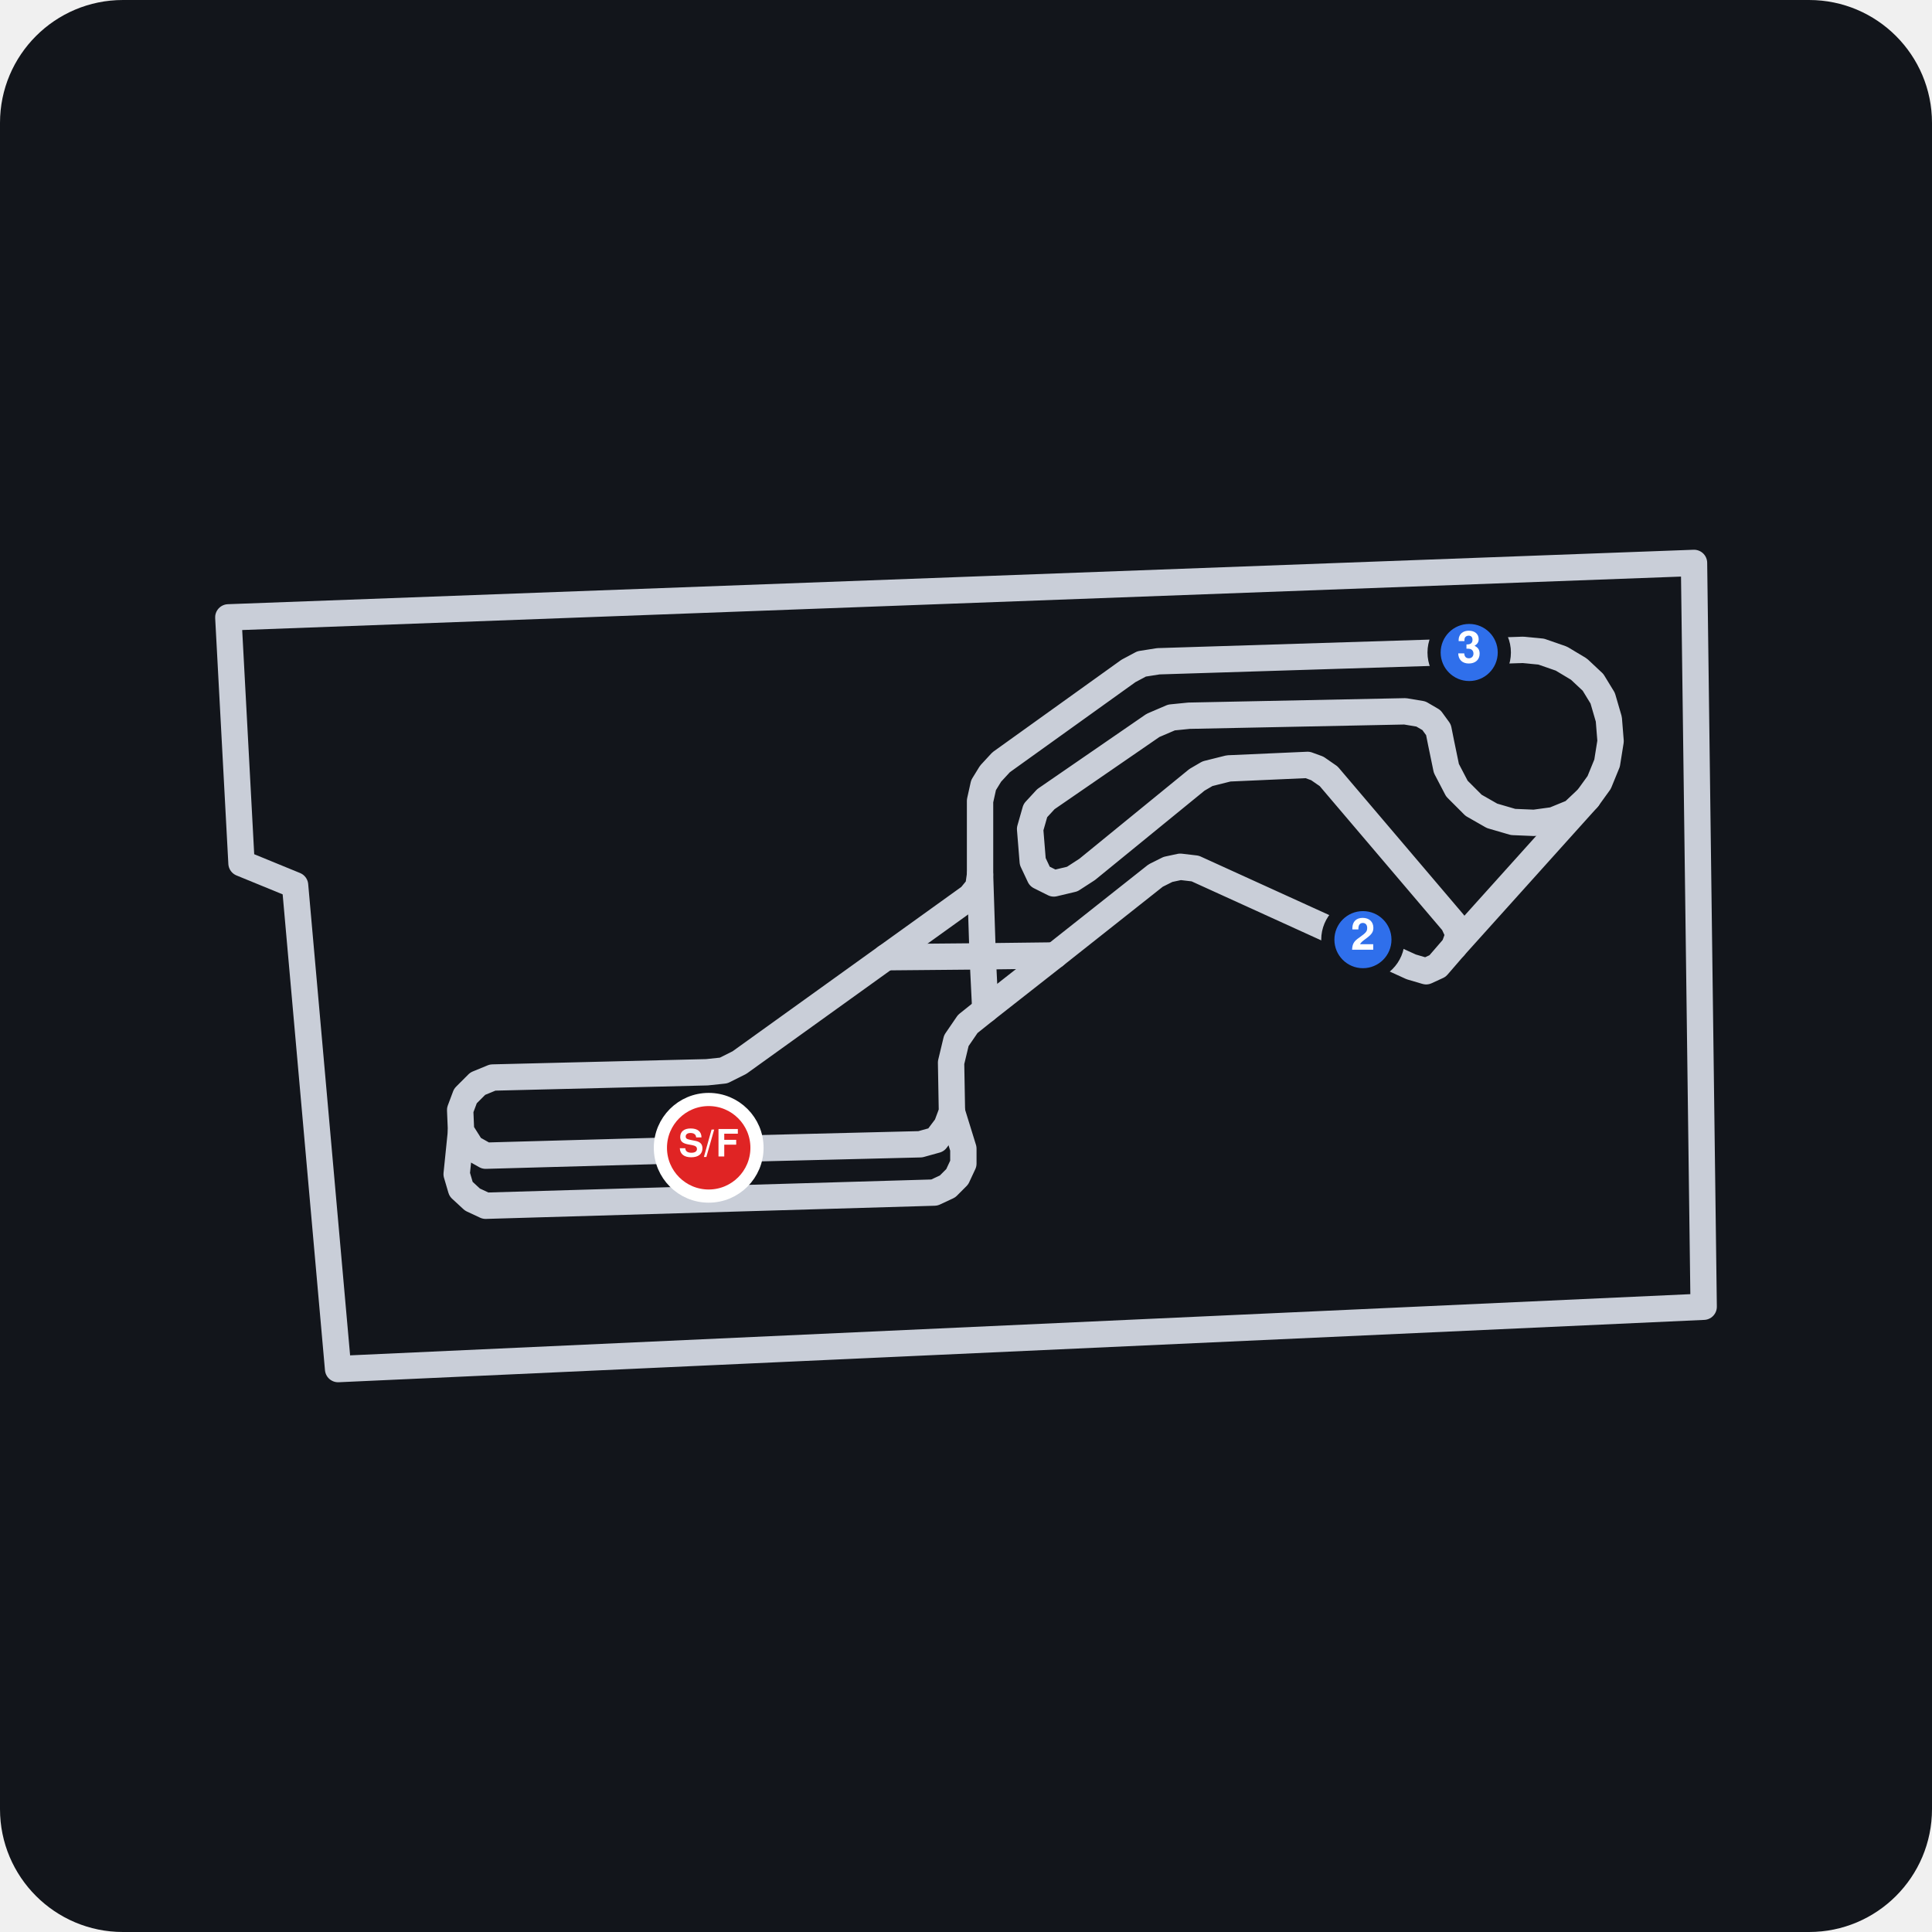
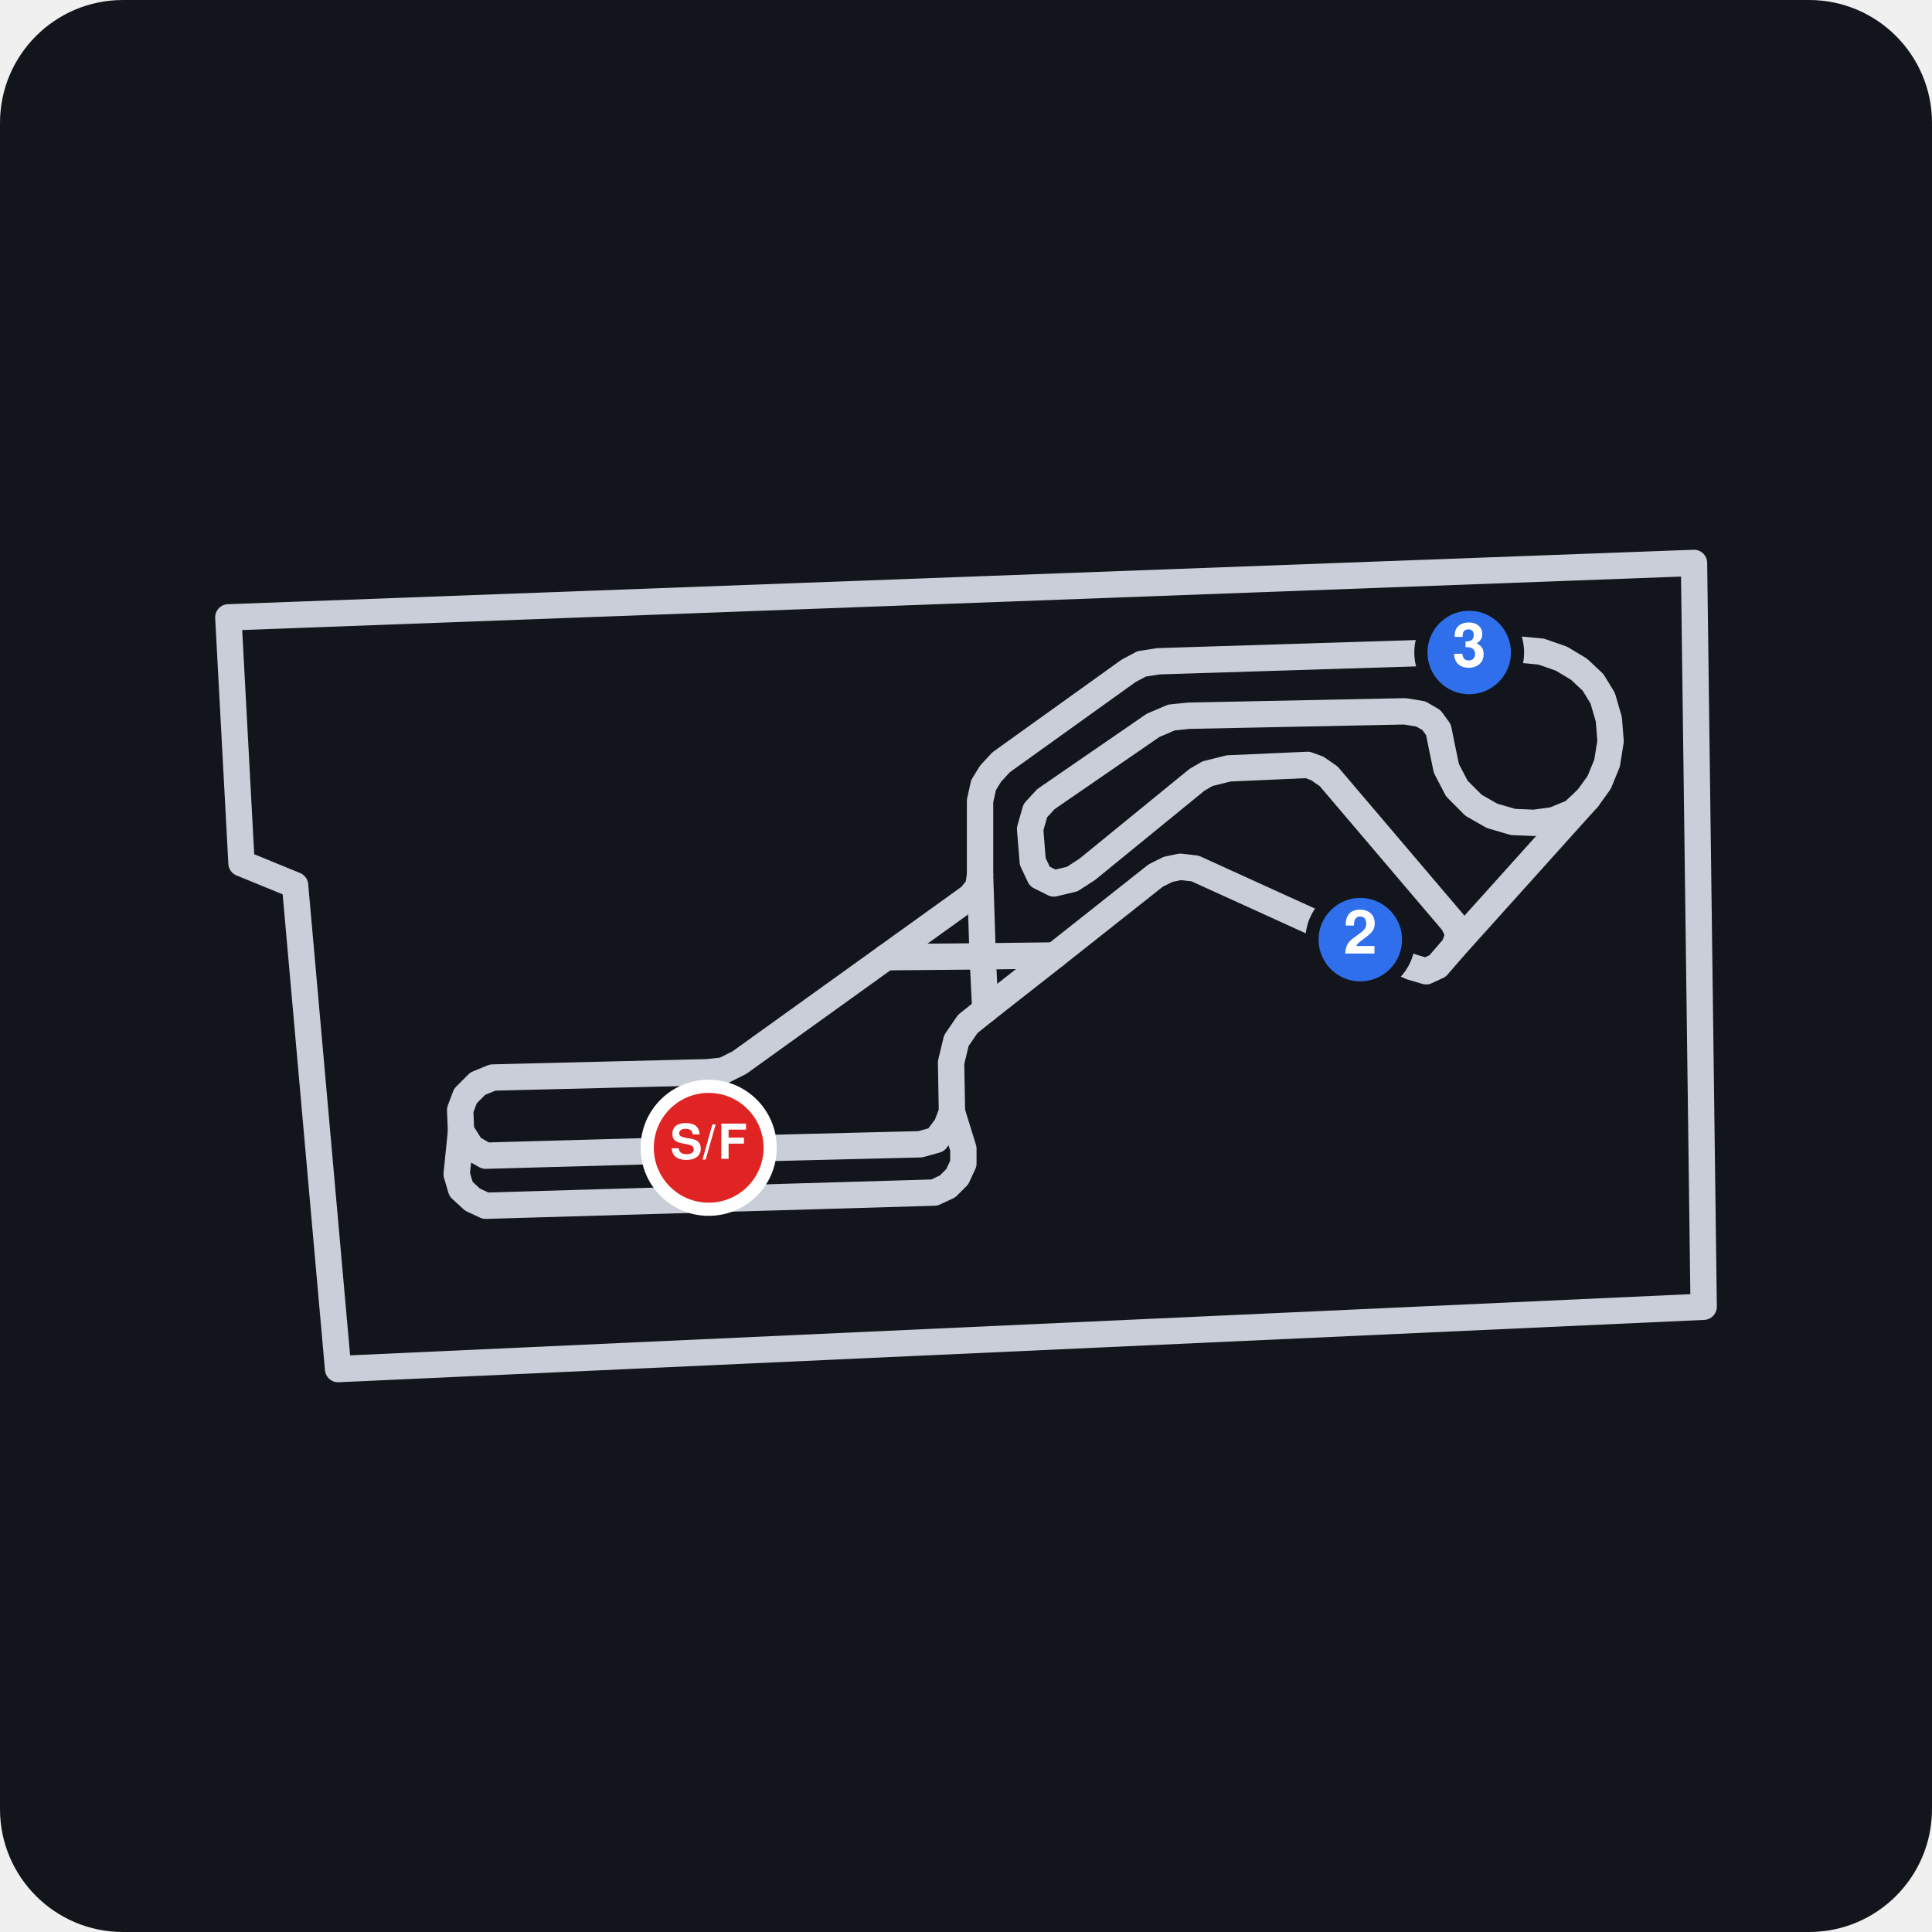
<svg xmlns="http://www.w3.org/2000/svg" viewBox="0 0 220 220">
  <rect width="220" height="220" rx="14" fill="#12151b" />
  <path d="M80.5,130.9 L55.3,131.6 L53.7,130.7 L52.5,128.8 L52.4,126.4 L53.0,124.8 L54.4,123.4 L56.1,122.7 L80.5,122.1 L82.4,121.9 L84.2,121.0 L100.9,109.0 L110.5,102.1 L111.4,101.0 L111.6,99.6 L111.6,91.2 L112.0,89.4 L112.8,88.1 L114.0,86.8 L128.5,76.4 L130.0,75.6 L131.9,75.3 L173.4,74.0 L175.5,74.2 L177.8,75.0 L179.8,76.2 L181.4,77.7 L182.5,79.5 L183.2,81.9 L183.4,84.4 L183.0,86.9 L182.1,89.1 L180.8,90.9 L179.1,92.5 L176.9,93.4 L174.7,93.7 L172.3,93.6 L169.9,92.9 L167.8,91.7 L165.9,89.8 L164.7,87.5 L164.1,84.6 L163.8,83.1 L163.0,82.0 L161.8,81.3 L160.0,81.0 L135.4,81.5 L133.4,81.7 L131.3,82.6 L119.1,91.0 L117.9,92.3 L117.3,94.4 L117.6,98.1 L118.4,99.8 L120.0,100.6 L122.1,100.1 L123.8,99.0 L136.3,88.8 L137.5,88.1 L139.9,87.5 L148.9,87.1 L150.0,87.5 L151.3,88.4 L165.5,105.1 L166.1,106.4 L165.6,107.8 L163.7,110.0 L162.4,110.6 L160.7,110.1 L136.1,98.9 L134.4,98.7 L133.0,99.0 L131.6,99.7 L120.1,108.8 L112.2,115.0 L110.2,116.6 L108.9,118.5 L108.3,121.0 L108.4,126.6 L107.8,128.2 L106.6,129.8 L104.8,130.3 L80.5,130.9" fill="none" stroke="#c9ced8" stroke-width="3" stroke-linejoin="round" stroke-linecap="round" />
  <path d="M100.9,109.0 L111.9,108.9 L120.1,108.8" fill="none" stroke="#c9ced8" stroke-width="3" stroke-linejoin="round" stroke-linecap="round" />
  <path d="M111.6,99.6 L111.9,108.9 L112.2,115.0" fill="none" stroke="#c9ced8" stroke-width="3" stroke-linejoin="round" stroke-linecap="round" />
  <path d="M180.8,90.9 L165.6,107.8" fill="none" stroke="#c9ced8" stroke-width="3" stroke-linejoin="round" stroke-linecap="round" />
  <path d="M108.4,126.6 L109.7,130.8 L109.7,132.5 L109.0,134.0 L107.9,135.1 L106.4,135.8 L55.3,137.3 L53.8,136.6 L52.5,135.4 L52.0,133.7 L52.5,128.8" fill="none" stroke="#c9ced8" stroke-width="3" stroke-linejoin="round" stroke-linecap="round" />
  <path d="M38.5,155.9 L33.6,100.8 L27.5,98.3 L26.0,70.3 L192.9,64.1 L194.0,148.8 L38.5,155.9" fill="none" stroke="#c9ced8" stroke-width="3" stroke-linejoin="round" stroke-linecap="round" />
-   <circle cx="155.2" cy="107.0" r="4.0" fill="#2f6feb" stroke="#12151b" stroke-width="1.5" />
-   <text x="155.2" y="107.0" font-family="Helvetica,Arial,sans-serif" font-size="5.0" font-weight="700" fill="#fff" text-anchor="middle" dominant-baseline="central">2</text>
-   <circle cx="167.3" cy="74.3" r="4.0" fill="#2f6feb" stroke="#12151b" stroke-width="1.5" />
-   <text x="167.3" y="74.3" font-family="Helvetica,Arial,sans-serif" font-size="5.0" font-weight="700" fill="#fff" text-anchor="middle" dominant-baseline="central">3</text>
-   <circle cx="80.7" cy="130.7" r="5.5" fill="#e02424" stroke="#fff" stroke-width="1.5" />
-   <text x="80.7" y="130.7" font-family="Helvetica,Arial,sans-serif" font-size="4.3" font-weight="700" fill="#fff" text-anchor="middle" dominant-baseline="central">S/F</text>
+   <circle cx="154.9" cy="107.0" r="5.5" fill="#2f6feb" stroke="#12151b" stroke-width="1.5" />
+   <text x="154.9" y="107.0" font-family="Helvetica,Arial,sans-serif" font-size="6.9" font-weight="700" fill="#fff" text-anchor="middle" dominant-baseline="central">2</text>
+   <circle cx="167.3" cy="74.3" r="5.5" fill="#2f6feb" stroke="#12151b" stroke-width="1.5" />
+   <text x="167.3" y="74.3" font-family="Helvetica,Arial,sans-serif" font-size="6.9" font-weight="700" fill="#fff" text-anchor="middle" dominant-baseline="central">3</text>
+   <circle cx="80.7" cy="130.7" r="7.0" fill="#e02424" stroke="#fff" stroke-width="1.5" />
+   <text x="80.7" y="130.7" font-family="Helvetica,Arial,sans-serif" font-size="5.5" font-weight="700" fill="#fff" text-anchor="middle" dominant-baseline="central">S/F</text>
</svg>
